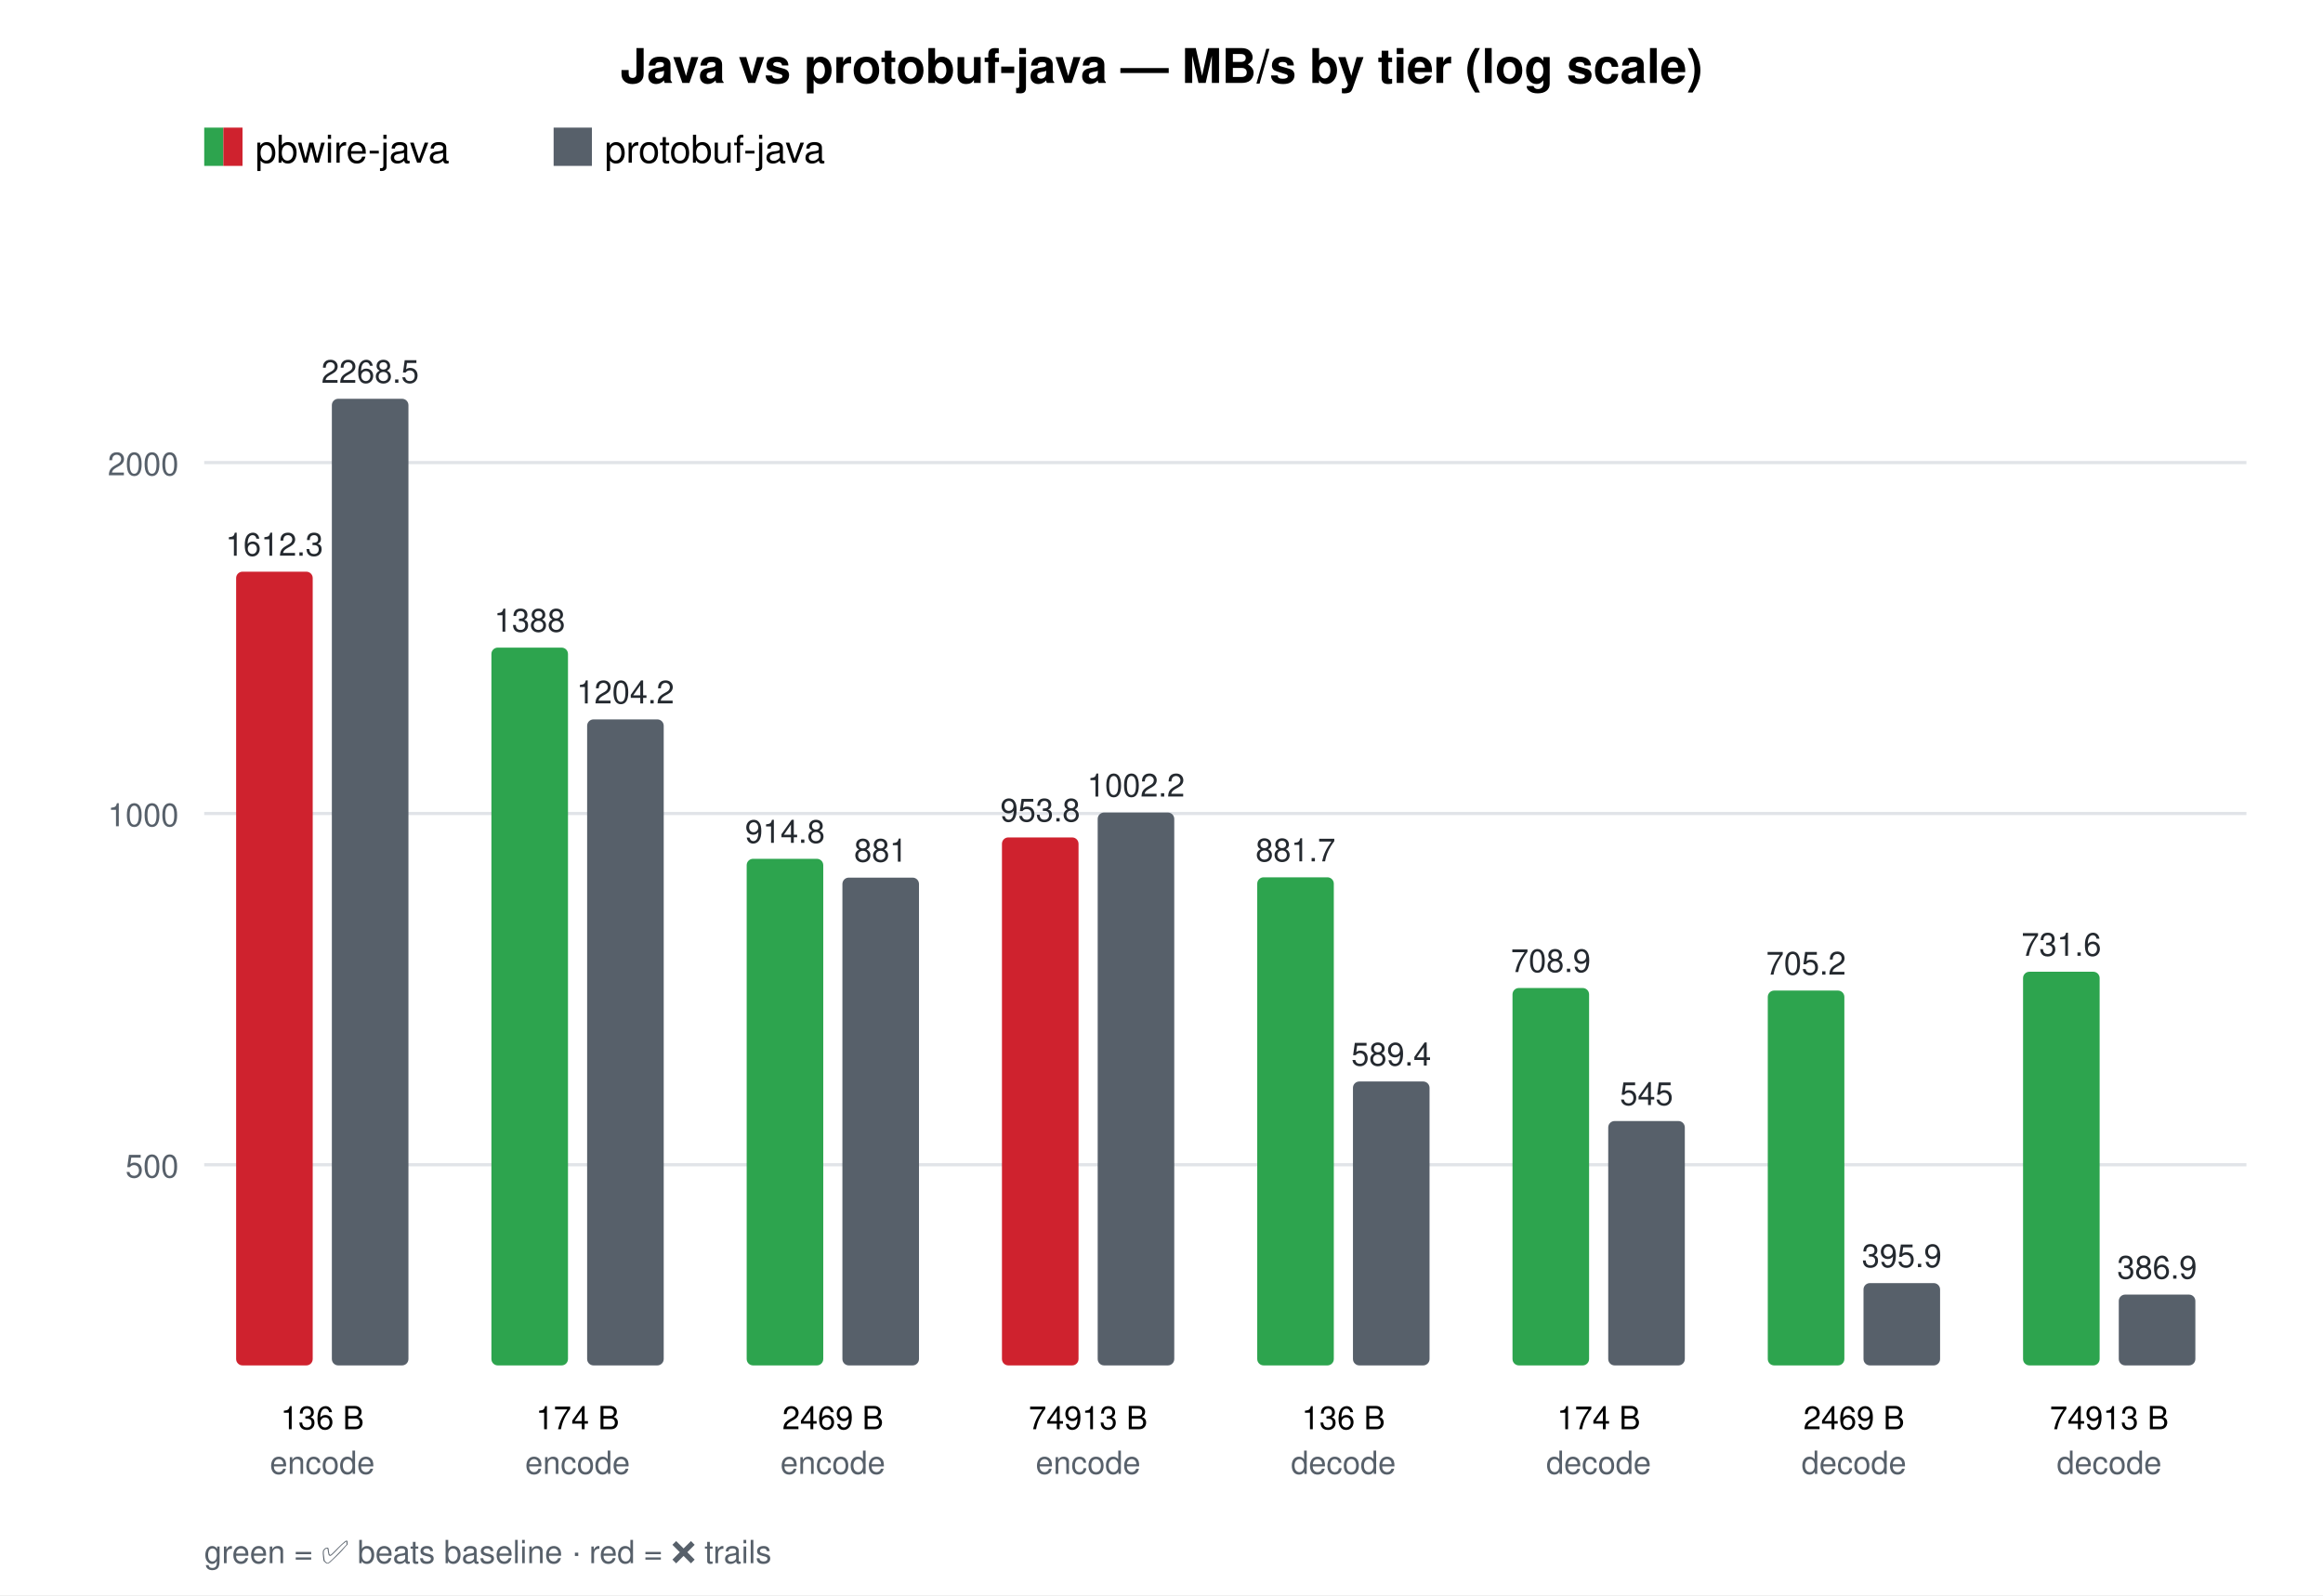
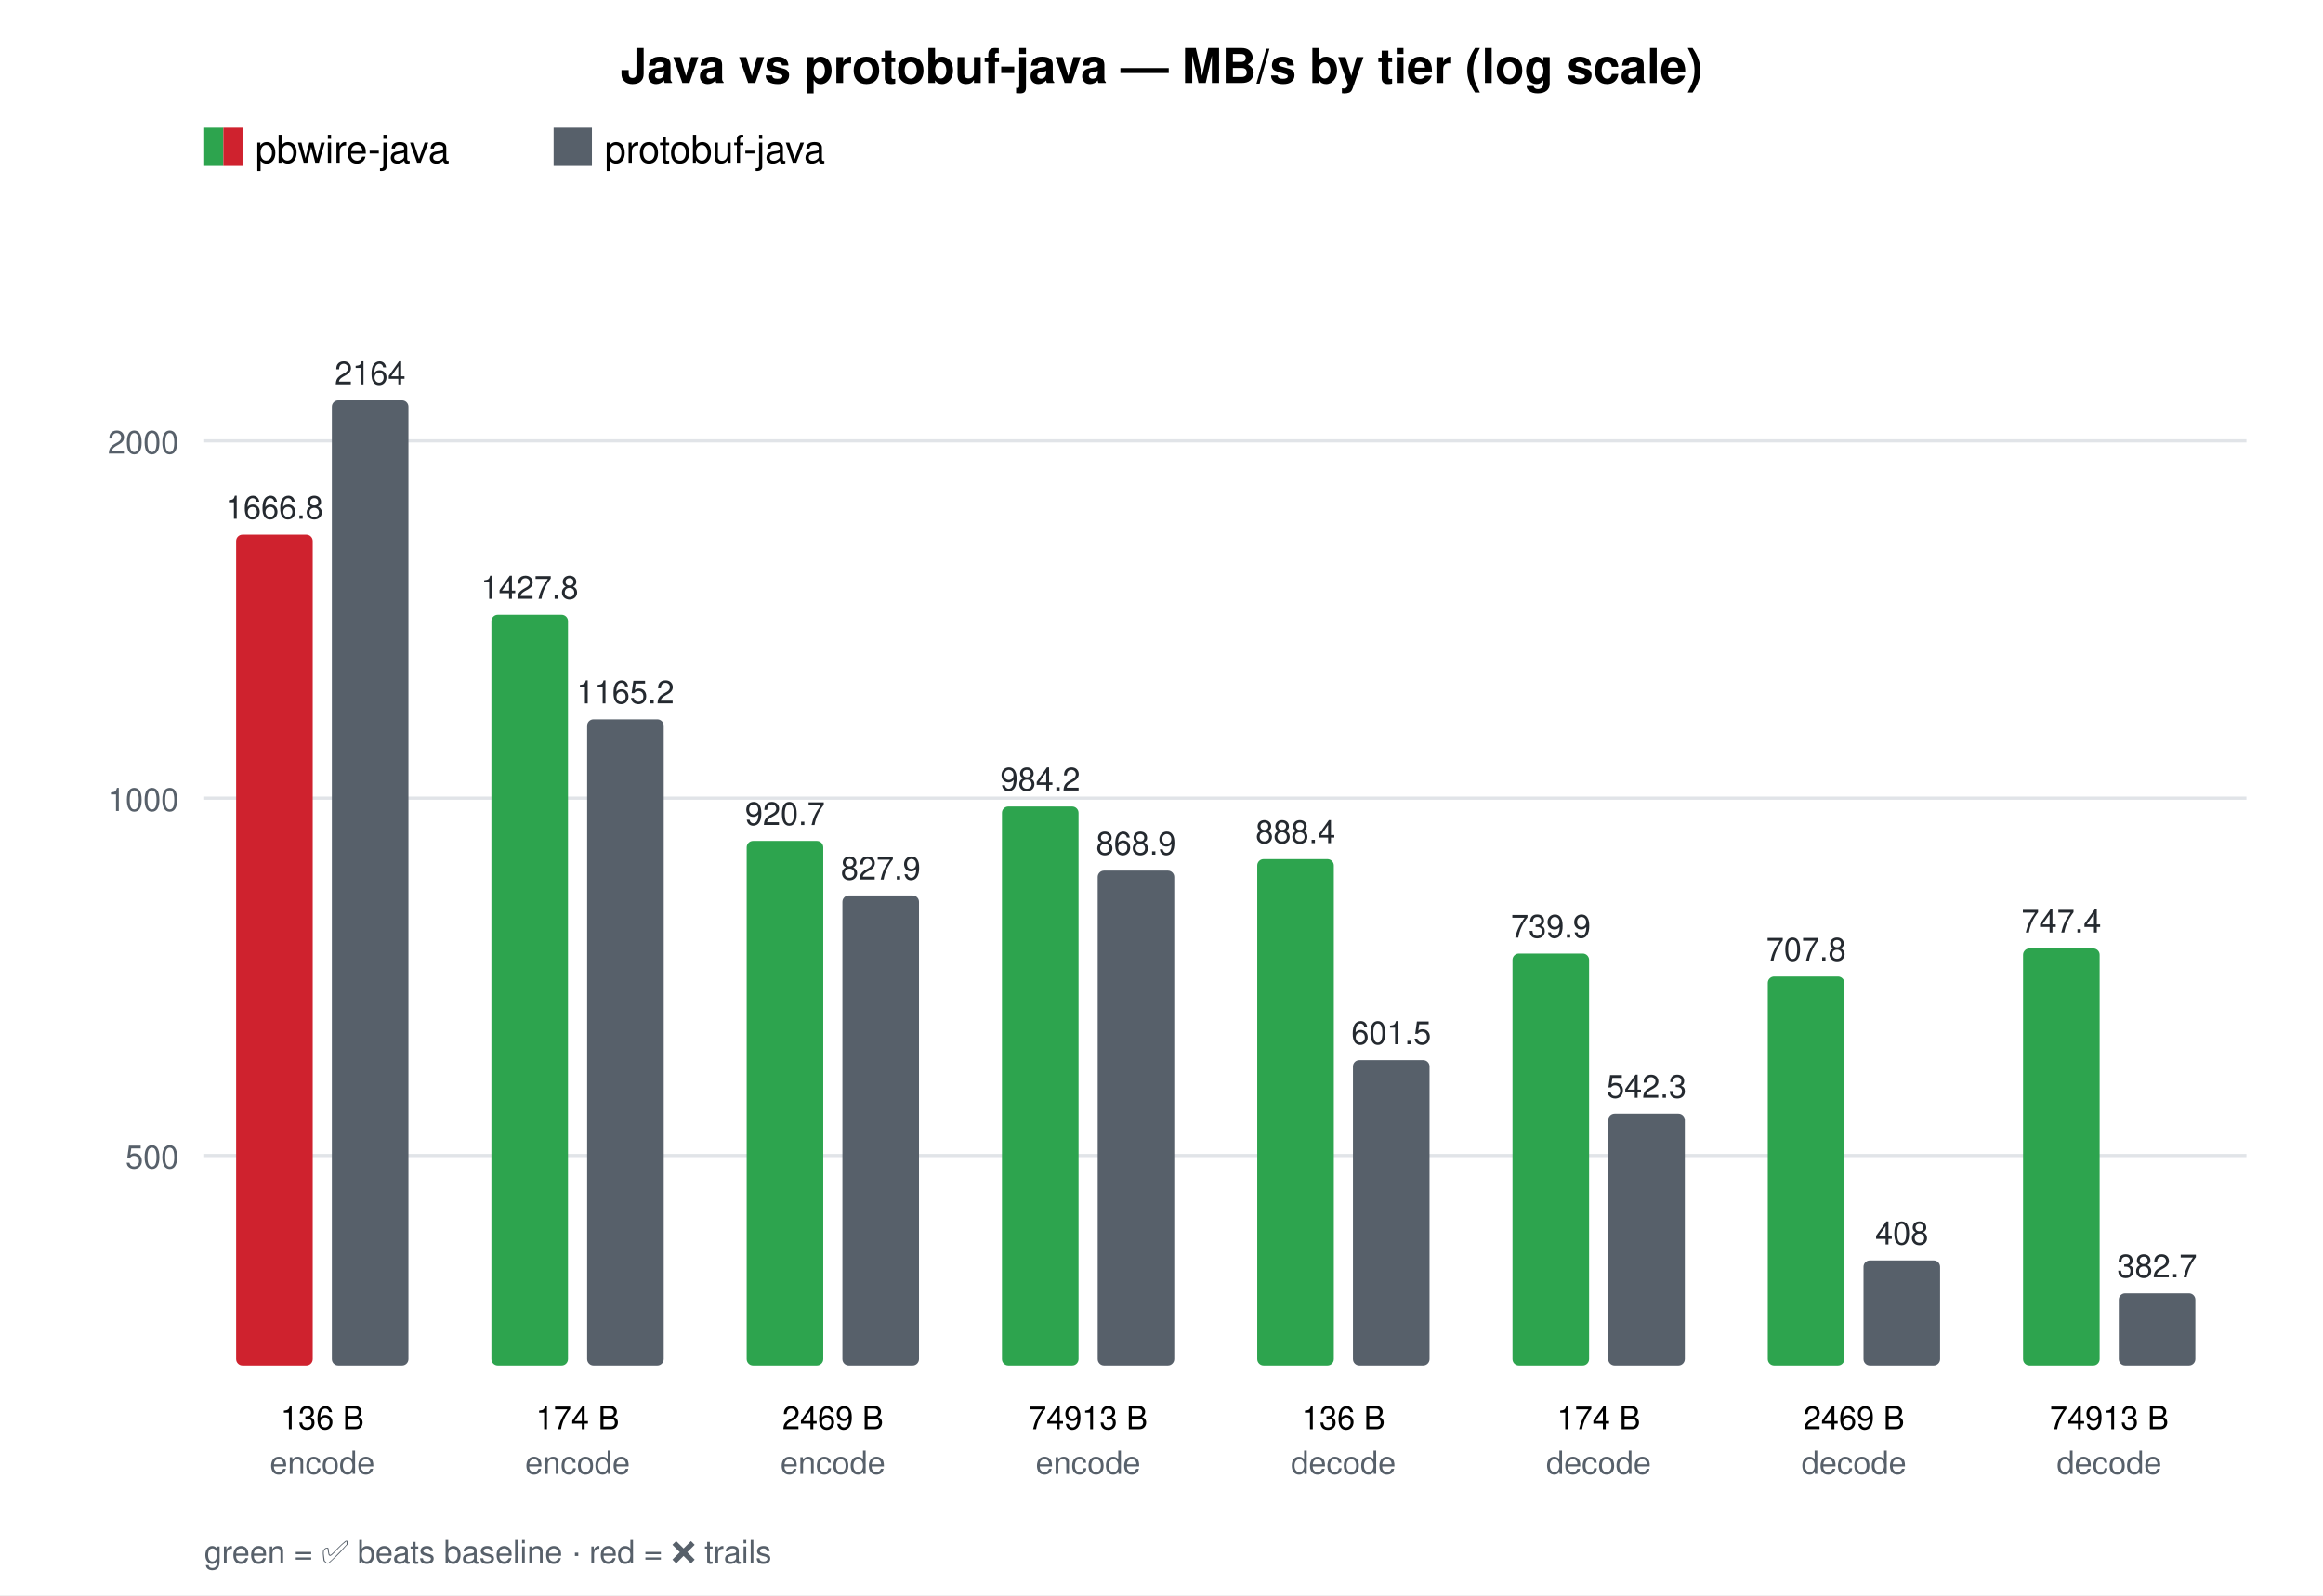
<svg xmlns="http://www.w3.org/2000/svg" width="728" height="500" font-family="Helvetica, Arial, sans-serif">
  <rect width="728" height="500" fill="#ffffff" />
  <text x="364.0" y="26" text-anchor="middle" font-size="15" font-weight="bold">Java vs protobuf-java — MB/s by tier (log scale)</text>
  <rect x="64" y="40" width="6" height="12" fill="#2da44e" />
  <rect x="70" y="40" width="6" height="12" fill="#cf222e" />
  <text x="80" y="51" font-size="12">pbwire-java</text>
  <rect x="173.5" y="40" width="12" height="12" fill="#57606a" />
  <text x="189.5" y="51" font-size="12">protobuf-java</text>
-   <line x1="64" y1="365.1" x2="704" y2="365.1" stroke="#e1e4e8" />
-   <text x="56" y="369.1" text-anchor="end" font-size="10" fill="#57606a">500</text>
-   <line x1="64" y1="255.0" x2="704" y2="255.0" stroke="#e1e4e8" />
-   <text x="56" y="259.0" text-anchor="end" font-size="10" fill="#57606a">1000</text>
-   <line x1="64" y1="145.0" x2="704" y2="145.0" stroke="#e1e4e8" />
-   <text x="56" y="149.0" text-anchor="end" font-size="10" fill="#57606a">2000</text>
+   <line x1="64" y1="362.2" x2="704" y2="362.2" stroke="#e1e4e8" />
+   <text x="56" y="366.2" text-anchor="end" font-size="10" fill="#57606a">500</text>
+   <line x1="64" y1="250.2" x2="704" y2="250.2" stroke="#e1e4e8" />
+   <text x="56" y="254.2" text-anchor="end" font-size="10" fill="#57606a">1000</text>
+   <line x1="64" y1="138.2" x2="704" y2="138.2" stroke="#e1e4e8" />
+   <text x="56" y="142.2" text-anchor="end" font-size="10" fill="#57606a">2000</text>
  <text x="101.0" y="448" text-anchor="middle" font-size="10">136 B</text>
  <text x="101.0" y="462" text-anchor="middle" font-size="10" fill="#57606a">encode</text>
-   <rect x="74.0" y="179.2" width="24" height="248.8" rx="2" fill="#cf222e" />
-   <text x="86.0" y="174.2" text-anchor="middle" font-size="10" fill="#24292f">1612.3</text>
-   <rect x="104.0" y="125.0" width="24" height="303.0" rx="2" fill="#57606a" />
-   <text x="116.0" y="120.0" text-anchor="middle" font-size="10" fill="#24292f">2268.5</text>
+   <rect x="74.0" y="167.6" width="24" height="260.4" rx="2" fill="#cf222e" />
+   <text x="86.0" y="162.6" text-anchor="middle" font-size="10" fill="#24292f">1666.8</text>
+   <rect x="104.0" y="125.5" width="24" height="302.5" rx="2" fill="#57606a" />
+   <text x="116.0" y="120.5" text-anchor="middle" font-size="10" fill="#24292f">2164</text>
  <text x="181.0" y="448" text-anchor="middle" font-size="10">174 B</text>
  <text x="181.0" y="462" text-anchor="middle" font-size="10" fill="#57606a">encode</text>
-   <rect x="154.0" y="203.0" width="24" height="225.0" rx="2" fill="#2da44e" />
-   <text x="166.0" y="198.0" text-anchor="middle" font-size="10" fill="#24292f">1388</text>
+   <rect x="154.0" y="192.7" width="24" height="235.3" rx="2" fill="#2da44e" />
+   <text x="166.0" y="187.7" text-anchor="middle" font-size="10" fill="#24292f">1427.8</text>
  <rect x="184.0" y="225.5" width="24" height="202.5" rx="2" fill="#57606a" />
-   <text x="196.0" y="220.5" text-anchor="middle" font-size="10" fill="#24292f">1204.2</text>
+   <text x="196.0" y="220.5" text-anchor="middle" font-size="10" fill="#24292f">1165.2</text>
  <text x="261.0" y="448" text-anchor="middle" font-size="10">2469 B</text>
  <text x="261.0" y="462" text-anchor="middle" font-size="10" fill="#57606a">encode</text>
-   <rect x="234.0" y="269.2" width="24" height="158.8" rx="2" fill="#2da44e" />
-   <text x="246.0" y="264.2" text-anchor="middle" font-size="10" fill="#24292f">914.8</text>
-   <rect x="264.0" y="275.1" width="24" height="152.9" rx="2" fill="#57606a" />
-   <text x="276.0" y="270.1" text-anchor="middle" font-size="10" fill="#24292f">881</text>
+   <rect x="234.0" y="263.6" width="24" height="164.4" rx="2" fill="#2da44e" />
+   <text x="246.0" y="258.6" text-anchor="middle" font-size="10" fill="#24292f">920.7</text>
+   <rect x="264.0" y="280.7" width="24" height="147.3" rx="2" fill="#57606a" />
+   <text x="276.0" y="275.7" text-anchor="middle" font-size="10" fill="#24292f">827.9</text>
  <text x="341.0" y="448" text-anchor="middle" font-size="10">74913 B</text>
  <text x="341.0" y="462" text-anchor="middle" font-size="10" fill="#57606a">encode</text>
-   <rect x="314.0" y="262.5" width="24" height="165.5" rx="2" fill="#cf222e" />
-   <text x="326.0" y="257.5" text-anchor="middle" font-size="10" fill="#24292f">953.8</text>
-   <rect x="344.0" y="254.7" width="24" height="173.3" rx="2" fill="#57606a" />
-   <text x="356.0" y="249.7" text-anchor="middle" font-size="10" fill="#24292f">1002.2</text>
+   <rect x="314.0" y="252.8" width="24" height="175.2" rx="2" fill="#2da44e" />
+   <text x="326.0" y="247.8" text-anchor="middle" font-size="10" fill="#24292f">984.2</text>
+   <rect x="344.0" y="272.9" width="24" height="155.1" rx="2" fill="#57606a" />
+   <text x="356.0" y="267.9" text-anchor="middle" font-size="10" fill="#24292f">868.9</text>
  <text x="421.0" y="448" text-anchor="middle" font-size="10">136 B</text>
  <text x="421.0" y="462" text-anchor="middle" font-size="10" fill="#57606a">decode</text>
-   <rect x="394.0" y="275.0" width="24" height="153.0" rx="2" fill="#2da44e" />
-   <text x="406.0" y="270.0" text-anchor="middle" font-size="10" fill="#24292f">881.7</text>
-   <rect x="424.0" y="339.0" width="24" height="89.0" rx="2" fill="#57606a" />
-   <text x="436.0" y="334.0" text-anchor="middle" font-size="10" fill="#24292f">589.4</text>
+   <rect x="394.0" y="269.3" width="24" height="158.7" rx="2" fill="#2da44e" />
+   <text x="406.0" y="264.3" text-anchor="middle" font-size="10" fill="#24292f">888.4</text>
+   <rect x="424.0" y="332.3" width="24" height="95.7" rx="2" fill="#57606a" />
+   <text x="436.0" y="327.3" text-anchor="middle" font-size="10" fill="#24292f">601.5</text>
  <text x="501.0" y="448" text-anchor="middle" font-size="10">174 B</text>
  <text x="501.0" y="462" text-anchor="middle" font-size="10" fill="#57606a">decode</text>
-   <rect x="474.0" y="309.7" width="24" height="118.3" rx="2" fill="#2da44e" />
-   <text x="486.0" y="304.7" text-anchor="middle" font-size="10" fill="#24292f">708.9</text>
-   <rect x="504.0" y="351.4" width="24" height="76.6" rx="2" fill="#57606a" />
-   <text x="516.0" y="346.4" text-anchor="middle" font-size="10" fill="#24292f">545</text>
+   <rect x="474.0" y="298.9" width="24" height="129.1" rx="2" fill="#2da44e" />
+   <text x="486.0" y="293.9" text-anchor="middle" font-size="10" fill="#24292f">739.9</text>
+   <rect x="504.0" y="349.1" width="24" height="78.9" rx="2" fill="#57606a" />
+   <text x="516.0" y="344.1" text-anchor="middle" font-size="10" fill="#24292f">542.3</text>
  <text x="581.0" y="448" text-anchor="middle" font-size="10">2469 B</text>
  <text x="581.0" y="462" text-anchor="middle" font-size="10" fill="#57606a">decode</text>
-   <rect x="554.0" y="310.5" width="24" height="117.5" rx="2" fill="#2da44e" />
-   <text x="566.0" y="305.5" text-anchor="middle" font-size="10" fill="#24292f">705.2</text>
-   <rect x="584.0" y="402.2" width="24" height="25.8" rx="2" fill="#57606a" />
-   <text x="596.0" y="397.2" text-anchor="middle" font-size="10" fill="#24292f">395.9</text>
+   <rect x="554.0" y="306.1" width="24" height="121.9" rx="2" fill="#2da44e" />
+   <text x="566.0" y="301.1" text-anchor="middle" font-size="10" fill="#24292f">707.8</text>
+   <rect x="584.0" y="395.1" width="24" height="32.9" rx="2" fill="#57606a" />
+   <text x="596.0" y="390.1" text-anchor="middle" font-size="10" fill="#24292f">408</text>
  <text x="661.0" y="448" text-anchor="middle" font-size="10">74913 B</text>
  <text x="661.0" y="462" text-anchor="middle" font-size="10" fill="#57606a">decode</text>
-   <rect x="634.0" y="304.6" width="24" height="123.4" rx="2" fill="#2da44e" />
-   <text x="646.0" y="299.6" text-anchor="middle" font-size="10" fill="#24292f">731.6</text>
-   <rect x="664.0" y="405.8" width="24" height="22.2" rx="2" fill="#57606a" />
-   <text x="676.0" y="400.8" text-anchor="middle" font-size="10" fill="#24292f">386.9</text>
+   <rect x="634.0" y="297.3" width="24" height="130.7" rx="2" fill="#2da44e" />
+   <text x="646.0" y="292.3" text-anchor="middle" font-size="10" fill="#24292f">747.4</text>
+   <rect x="664.0" y="405.4" width="24" height="22.6" rx="2" fill="#57606a" />
+   <text x="676.0" y="400.4" text-anchor="middle" font-size="10" fill="#24292f">382.7</text>
  <text x="64" y="490" font-size="10" fill="#57606a">green = ✅ beats baseline · red = ❌ trails</text>
</svg>
